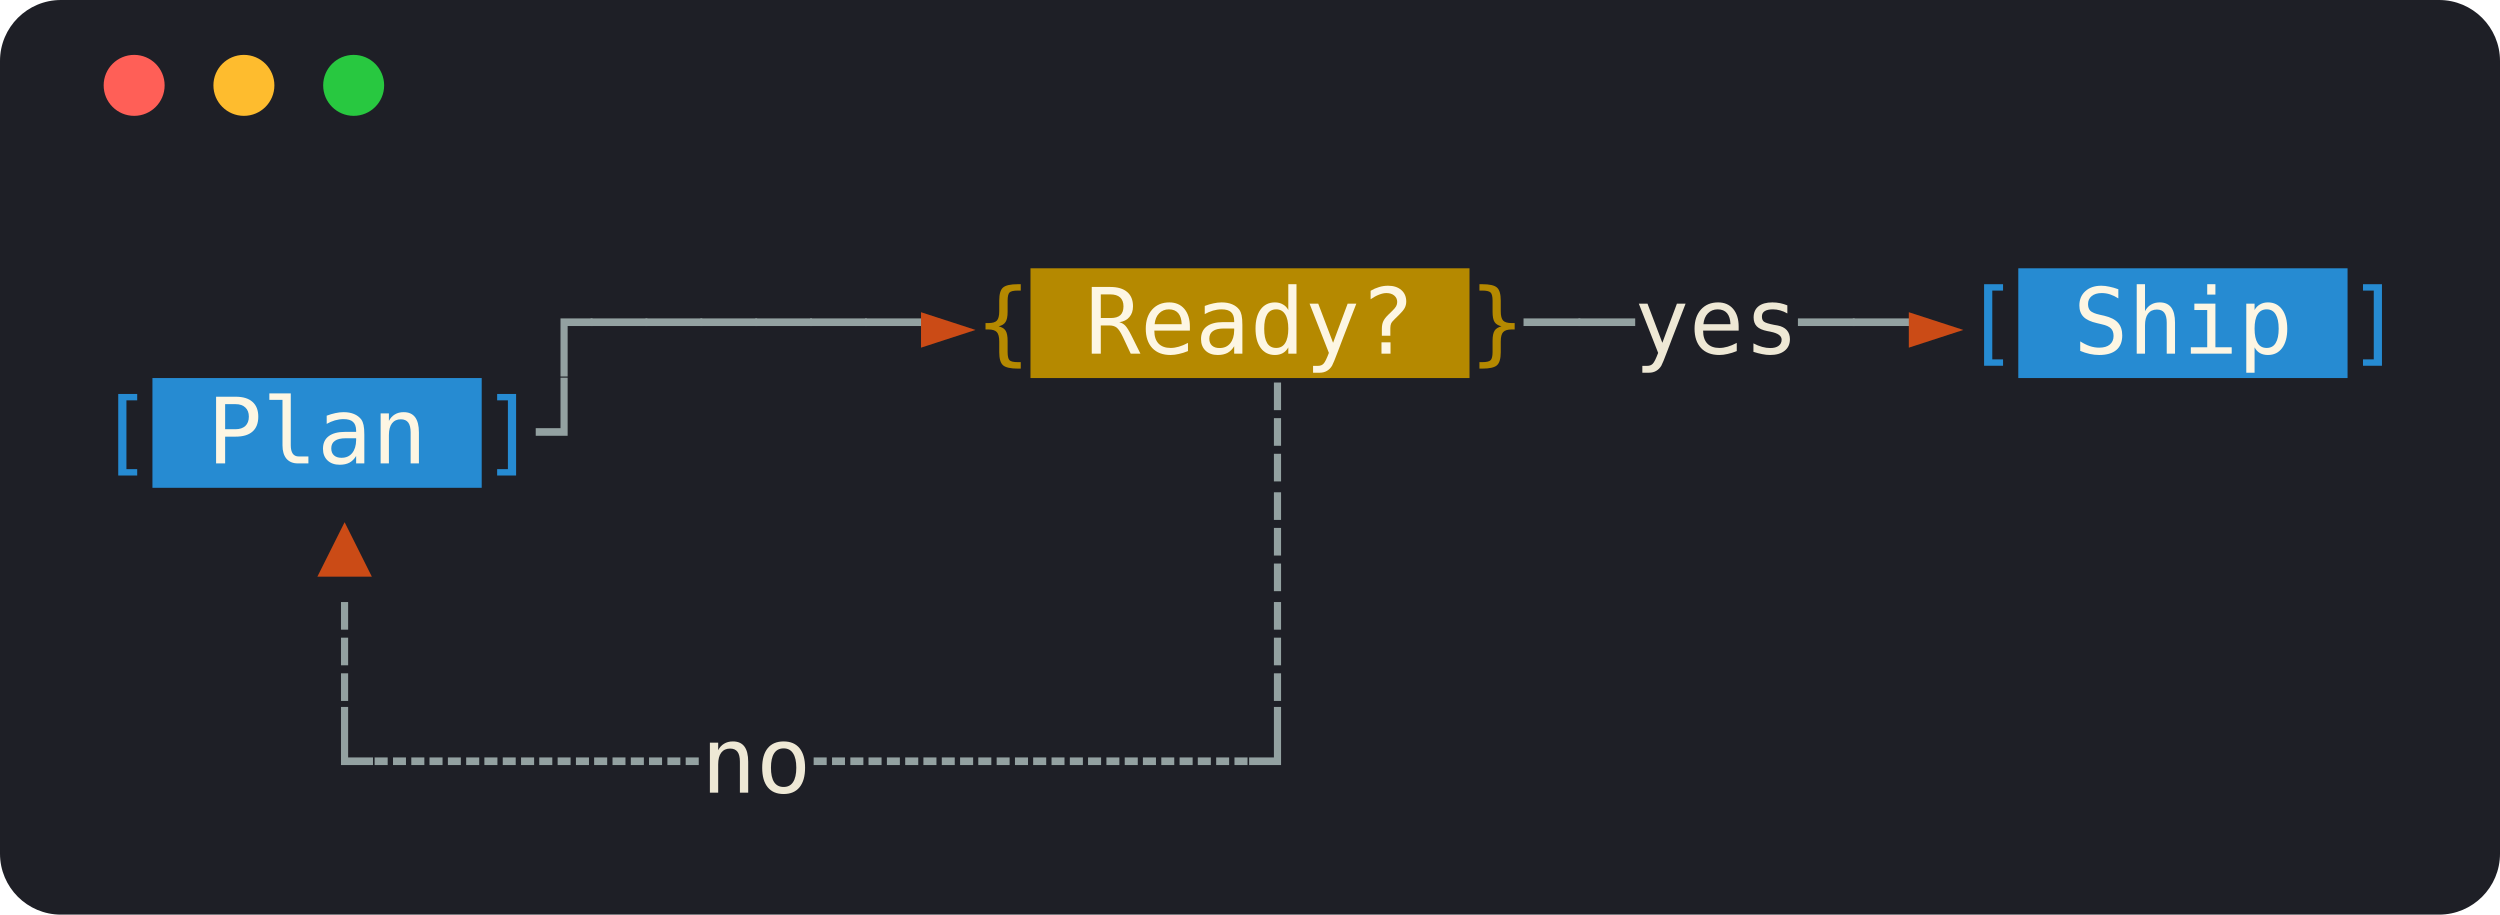
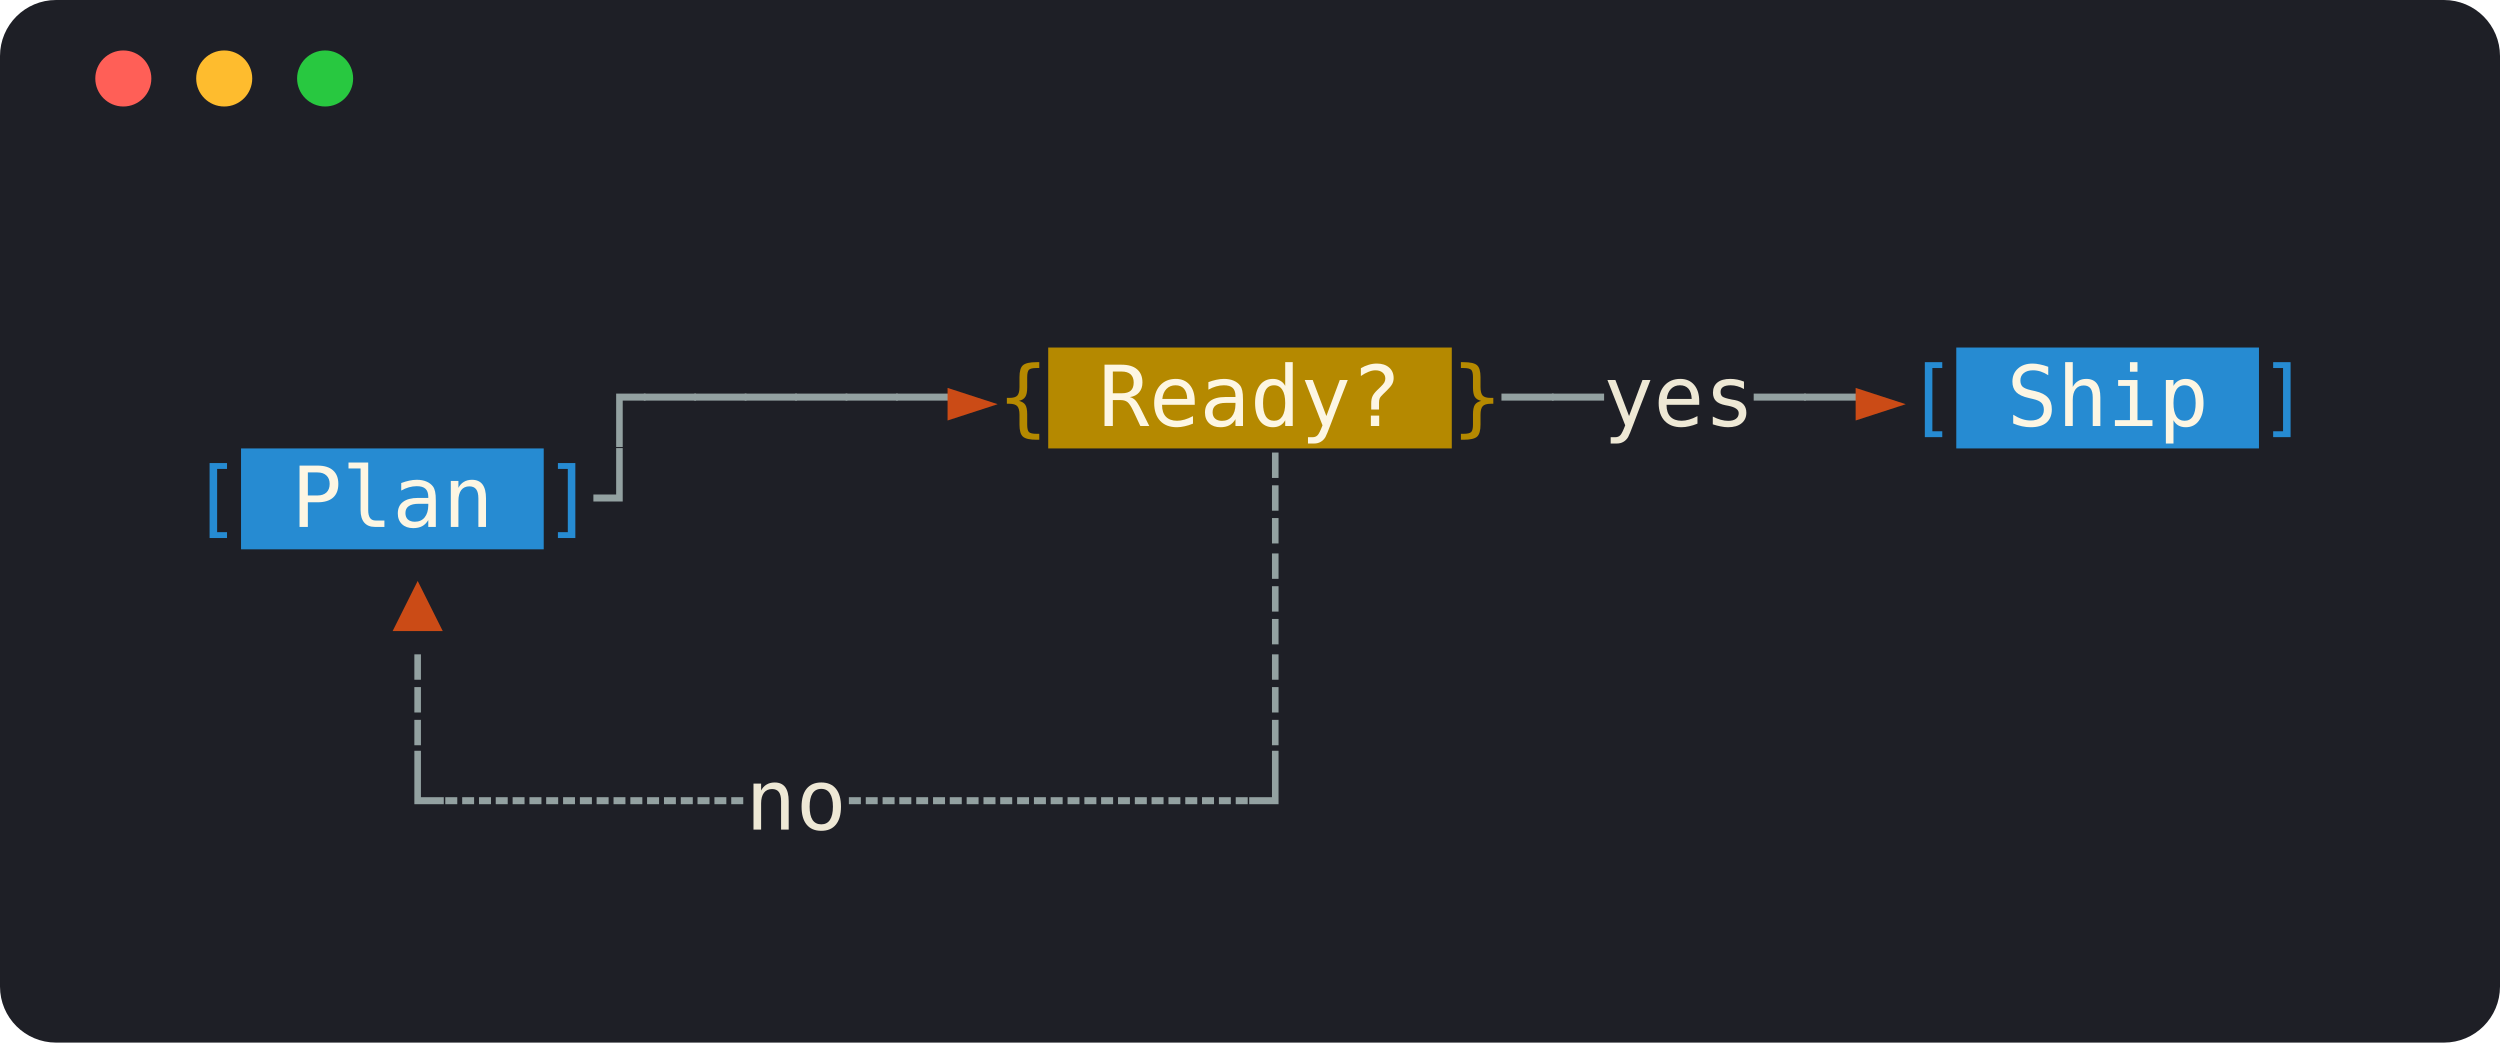
- <svg xmlns="http://www.w3.org/2000/svg" width="410" height="150" viewBox="0 0 410 150" role="img" aria-label="theme-solarized">
-   <rect width="410" height="150" rx="10" fill="#1e1f26" />
+ <svg xmlns="http://www.w3.org/2000/svg" width="446" height="186" viewBox="0 0 446 186" role="img" aria-label="theme-solarized">
+   <rect width="446" height="186" rx="10" fill="#1e1f26" />
  <circle cx="22" cy="14" r="5" fill="#ff5f57" />
  <circle cx="40" cy="14" r="5" fill="#febc2e" />
  <circle cx="58" cy="14" r="5" fill="#28c840" />
-   <g transform="translate(16 44)" font-family="Menlo, Consolas, 'DejaVu Sans Mono', 'PingFang SC', 'Noto Sans Mono CJK SC', monospace" font-size="15">
+   <g transform="translate(34 62)" font-family="Menlo, Consolas, 'DejaVu Sans Mono', 'PingFang SC', 'Noto Sans Mono CJK SC', monospace" font-size="15">
    <rect x="153" y="0" width="72" height="18" fill="#B58900" />
    <rect x="315" y="0" width="54" height="18" fill="#268BD2" />
    <rect x="9" y="18" width="54" height="18" fill="#268BD2" />
    <text x="72" y="14" fill="#93A1A1">┌</text>
    <text x="81" y="14" fill="#93A1A1">─</text>
    <text x="90" y="14" fill="#93A1A1">─</text>
    <text x="99" y="14" fill="#93A1A1">─</text>
    <text x="108" y="14" fill="#93A1A1">─</text>
    <text x="117" y="14" fill="#93A1A1">─</text>
    <text x="126" y="14" fill="#93A1A1">─</text>
    <text x="135" y="14" fill="#CB4B16">►</text>
    <text x="144" y="14" fill="#B58900">{</text>
    <text x="162" y="14" fill="#FDF6E3">R</text>
    <text x="171" y="14" fill="#FDF6E3">e</text>
    <text x="180" y="14" fill="#FDF6E3">a</text>
    <text x="189" y="14" fill="#FDF6E3">d</text>
    <text x="198" y="14" fill="#FDF6E3">y</text>
    <text x="207" y="14" fill="#FDF6E3">?</text>
    <text x="225" y="14" fill="#B58900">}</text>
    <text x="234" y="14" fill="#93A1A1">─</text>
    <text x="243" y="14" fill="#93A1A1">─</text>
    <text x="252" y="14" fill="#EEE8D5">y</text>
    <text x="261" y="14" fill="#EEE8D5">e</text>
    <text x="270" y="14" fill="#EEE8D5">s</text>
    <text x="279" y="14" fill="#93A1A1">─</text>
    <text x="288" y="14" fill="#93A1A1">─</text>
    <text x="297" y="14" fill="#CB4B16">►</text>
    <text x="306" y="14" fill="#268BD2">[</text>
    <text x="324" y="14" fill="#FDF6E3">S</text>
    <text x="333" y="14" fill="#FDF6E3">h</text>
    <text x="342" y="14" fill="#FDF6E3">i</text>
    <text x="351" y="14" fill="#FDF6E3">p</text>
    <text x="369" y="14" fill="#268BD2">]</text>
    <text x="0" y="32" fill="#268BD2">[</text>
    <text x="18" y="32" fill="#FDF6E3">P</text>
    <text x="27" y="32" fill="#FDF6E3">l</text>
    <text x="36" y="32" fill="#FDF6E3">a</text>
    <text x="45" y="32" fill="#FDF6E3">n</text>
    <text x="63" y="32" fill="#268BD2">]</text>
    <text x="72" y="32" fill="#93A1A1">┘</text>
    <text x="189" y="32" fill="#93A1A1">┆</text>
    <text x="36" y="50" fill="#CB4B16">▲</text>
    <text x="189" y="50" fill="#93A1A1">┆</text>
    <text x="36" y="68" fill="#93A1A1">┆</text>
    <text x="189" y="68" fill="#93A1A1">┆</text>
    <text x="36" y="86" fill="#93A1A1">└</text>
    <text x="45" y="86" fill="#93A1A1">┄</text>
    <text x="54" y="86" fill="#93A1A1">┄</text>
    <text x="63" y="86" fill="#93A1A1">┄</text>
    <text x="72" y="86" fill="#93A1A1">┄</text>
    <text x="81" y="86" fill="#93A1A1">┄</text>
    <text x="90" y="86" fill="#93A1A1">┄</text>
    <text x="99" y="86" fill="#EEE8D5">n</text>
    <text x="108" y="86" fill="#EEE8D5">o</text>
    <text x="117" y="86" fill="#93A1A1">┄</text>
    <text x="126" y="86" fill="#93A1A1">┄</text>
    <text x="135" y="86" fill="#93A1A1">┄</text>
    <text x="144" y="86" fill="#93A1A1">┄</text>
    <text x="153" y="86" fill="#93A1A1">┄</text>
    <text x="162" y="86" fill="#93A1A1">┄</text>
    <text x="171" y="86" fill="#93A1A1">┄</text>
    <text x="180" y="86" fill="#93A1A1">┄</text>
    <text x="189" y="86" fill="#93A1A1">┘</text>
  </g>
</svg>
